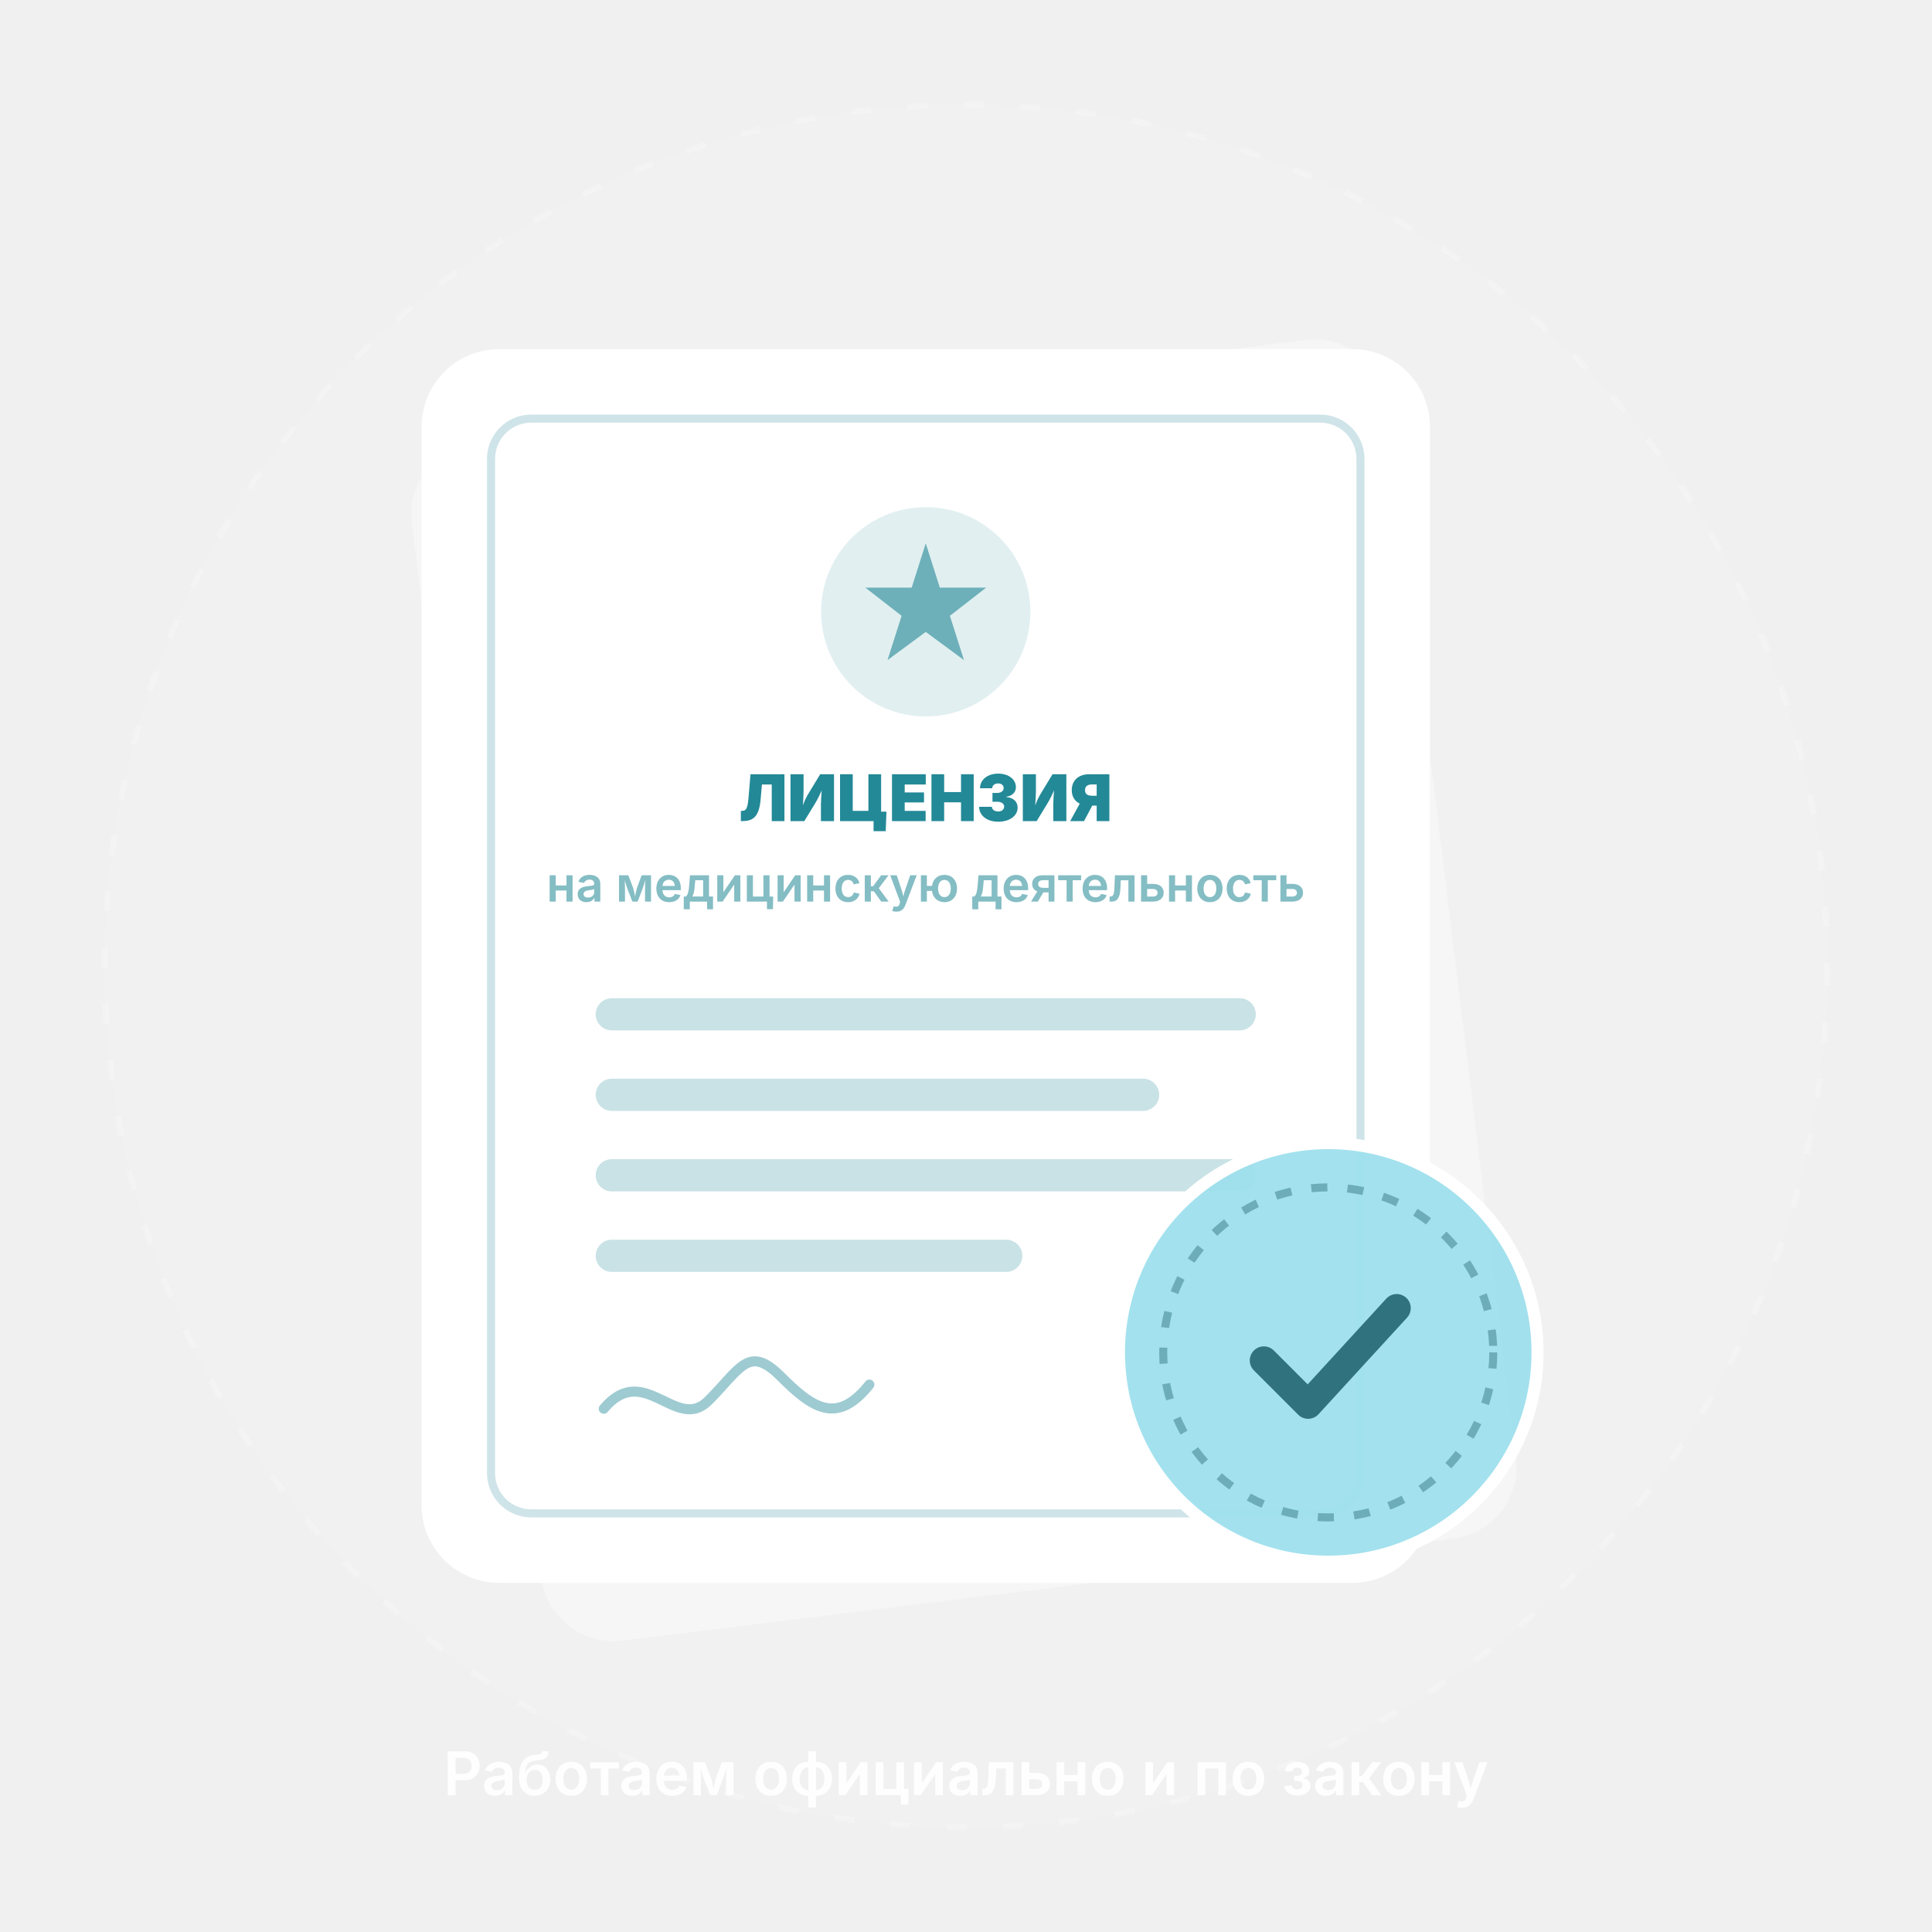
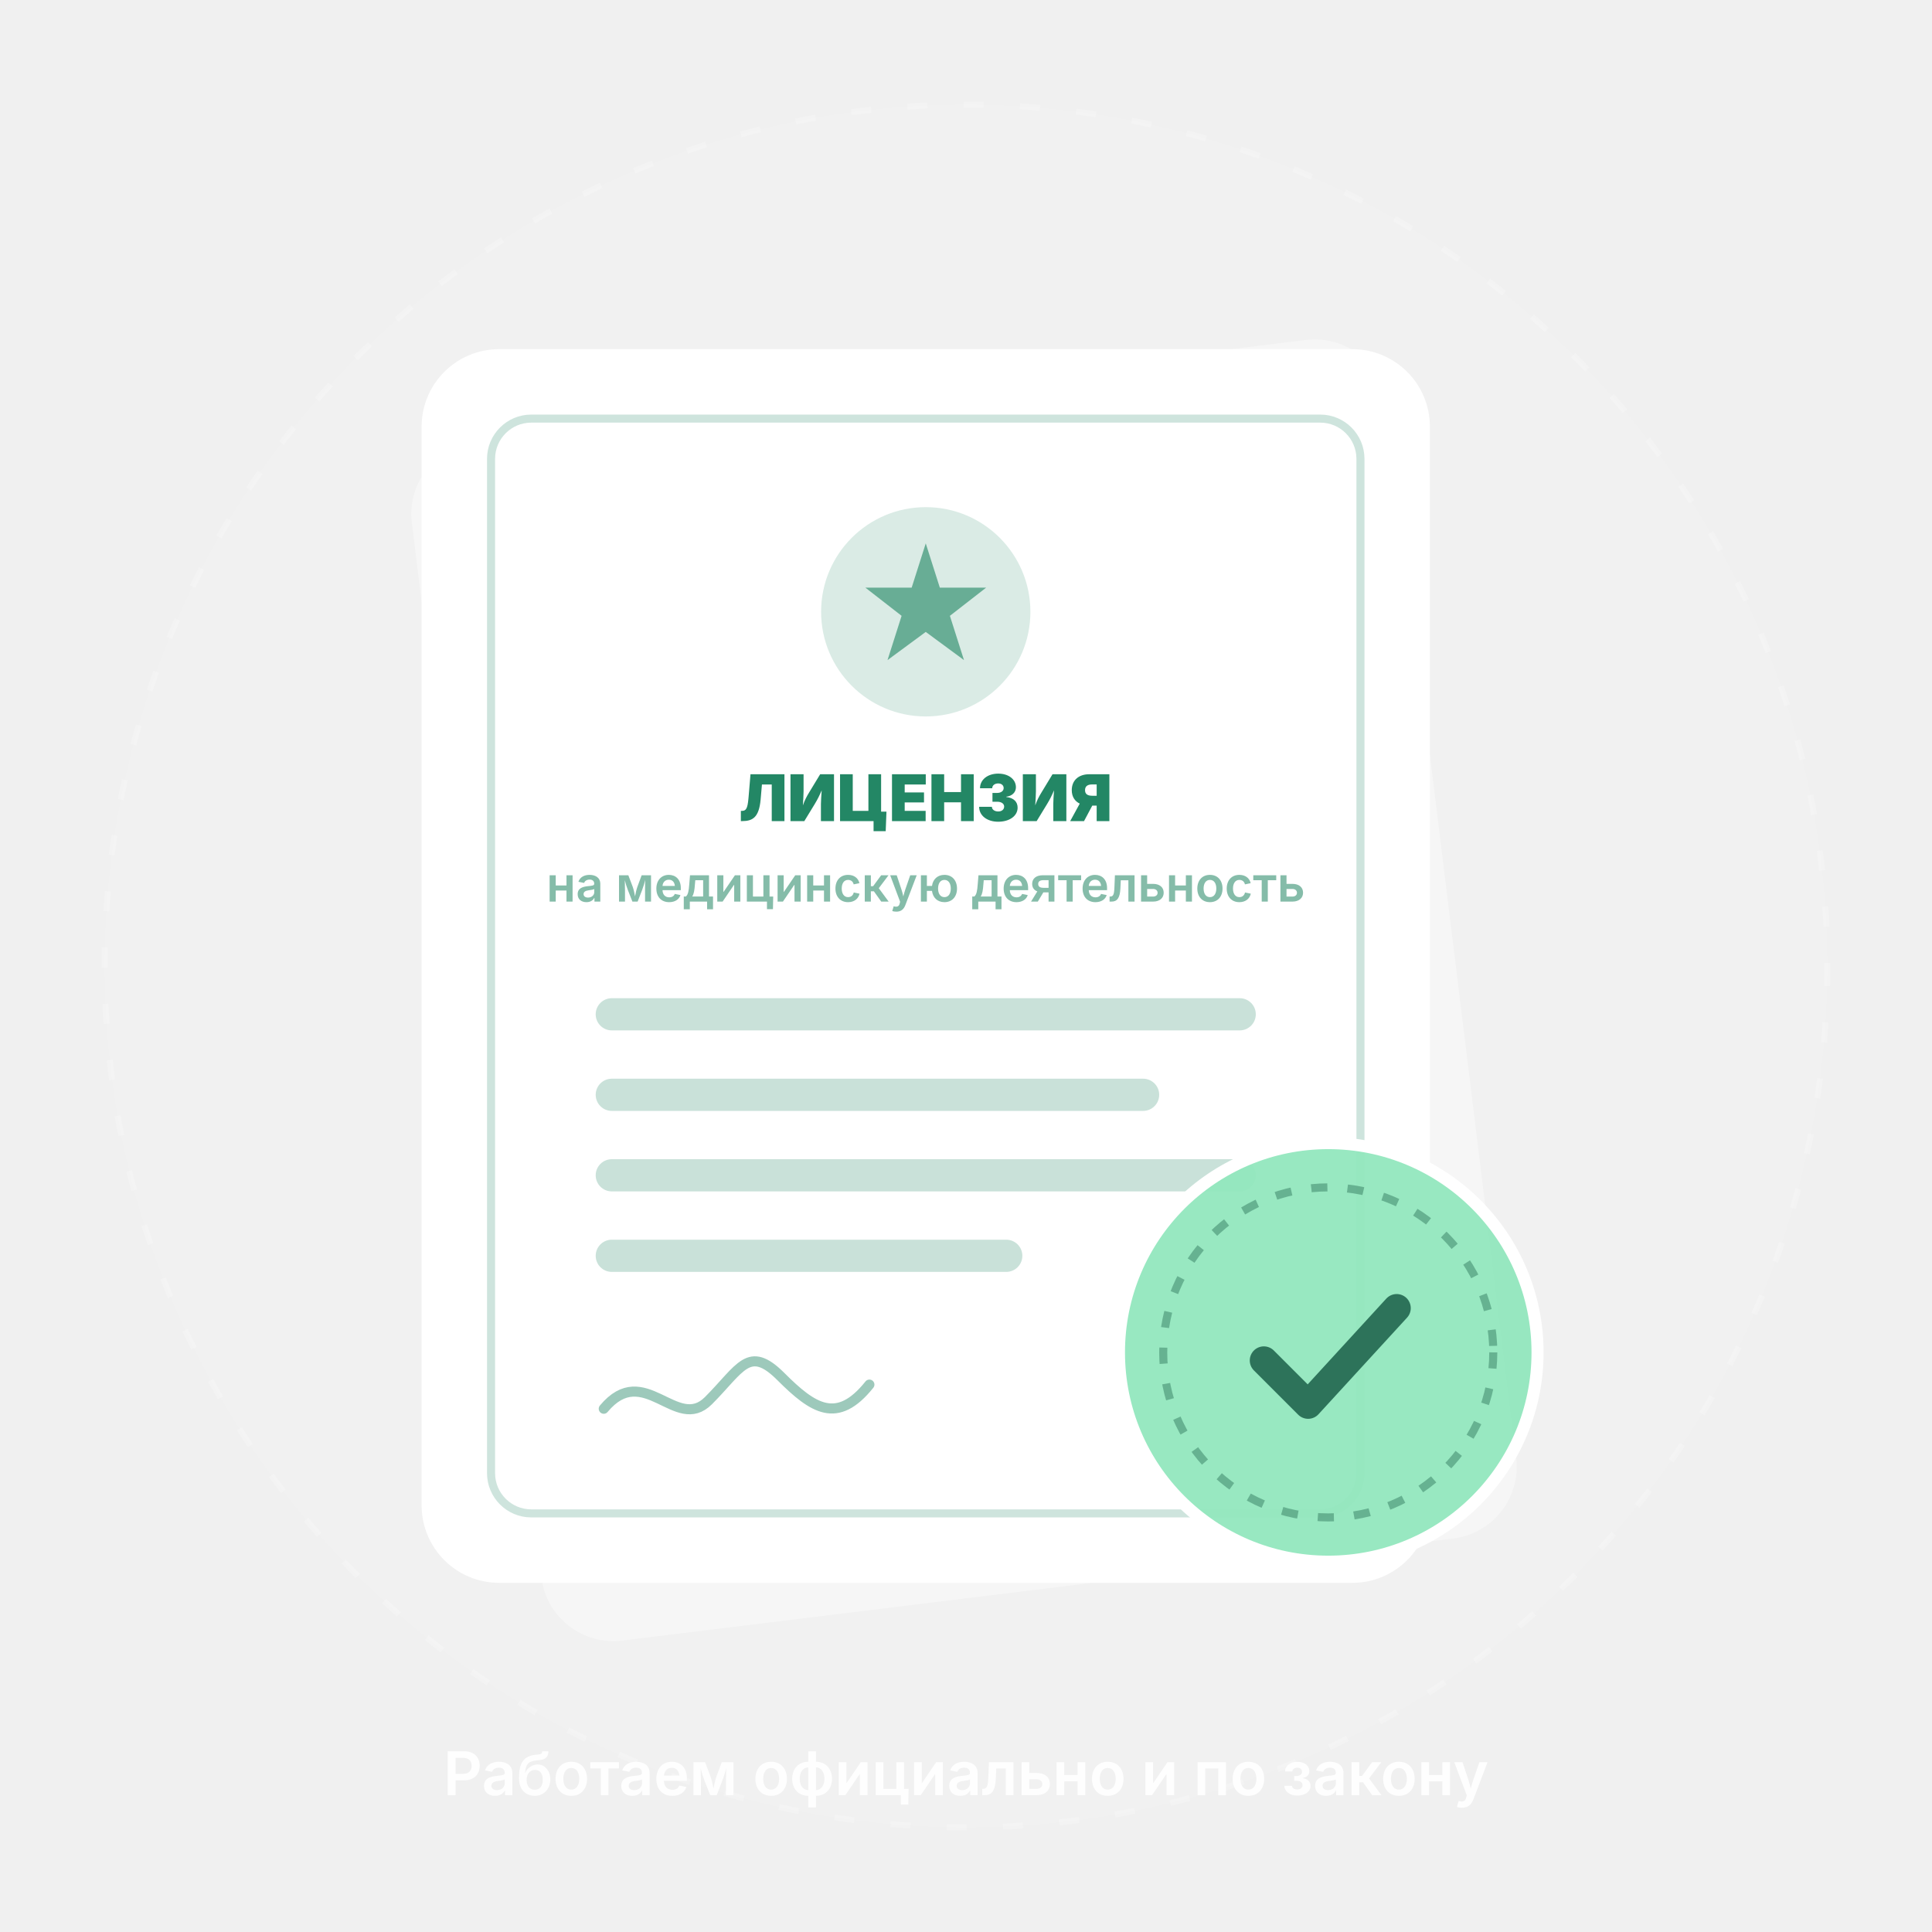
<svg xmlns="http://www.w3.org/2000/svg" viewBox="0 0 480 480" role="img" aria-label="Лицензии: медицинская лицензия клиники с печатью">
  <circle cx="240" cy="240" r="214" fill="#fff" opacity=".07" />
  <circle cx="240" cy="240" r="214" fill="none" stroke="#fff" stroke-opacity=".18" stroke-width="1.5" stroke-dasharray="5 9" />
  <g transform="rotate(-7 240 250)">
    <rect x="118" y="96" width="244" height="300" rx="18" fill="#fff" fill-opacity=".38" />
  </g>
  <g>
    <rect x="106" y="88" width="248" height="304" rx="18" fill="#fff" stroke="#fff" stroke-width="2.5" />
-     <rect x="122" y="104" width="216" height="272" rx="10" fill="none" stroke="#0D7C8C" stroke-opacity=".2" stroke-width="2" />
+     <rect x="122" y="104" width="216" height="272" rx="10" fill="none" stroke="#0C7A55" stroke-opacity=".2" stroke-width="2" />
    <g transform="translate(230,152)">
-       <circle cx="0" cy="0" r="26" fill="#0D7C8C" fill-opacity=".12" />
-       <path d="M0-17 3.5-6H15L6 1l3.5 11L0 5l-9.5 7L-6 1l-9-7h11.5z" fill="#0D7C8C" fill-opacity=".55" />
+       <circle cx="0" cy="0" r="26" fill="#0C7A55" fill-opacity=".15" />
+       <path d="M0-17 3.5-6H15L6 1l3.5 11L0 5l-9.5 7L-6 1l-9-7h11.5z" fill="#0C7A55" fill-opacity=".55" />
    </g>
-     <text x="230" y="204" text-anchor="middle" fill="#0D7C8C" fill-opacity=".9" font-family="system-ui,-apple-system,'Segoe UI',sans-serif" font-size="16" font-weight="900">ЛИЦЕНЗИЯ</text>
-     <text x="230" y="224" text-anchor="middle" fill="#0D7C8C" fill-opacity=".5" font-family="system-ui,-apple-system,'Segoe UI',sans-serif" font-size="12" font-weight="600">на медицинскую деятельность</text>
-     <g fill="#0D7C8C" fill-opacity=".22">
+     <text x="230" y="204" text-anchor="middle" fill="#0C7A55" fill-opacity=".9" font-family="system-ui,-apple-system,'Segoe UI',sans-serif" font-size="16" font-weight="900">ЛИЦЕНЗИЯ</text>
+     <text x="230" y="224" text-anchor="middle" fill="#0C7A55" fill-opacity=".5" font-family="system-ui,-apple-system,'Segoe UI',sans-serif" font-size="12" font-weight="600">на медицинскую деятельность</text>
+     <g fill="#0C7A55" fill-opacity=".22">
      <rect x="148" y="248" width="164" height="8" rx="4" />
      <rect x="148" y="268" width="140" height="8" rx="4" />
      <rect x="148" y="288" width="164" height="8" rx="4" />
      <rect x="148" y="308" width="106" height="8" rx="4" />
    </g>
-     <path d="M150 350c10-12 18 6 26-2s10-14 18-6 14 12 22 2" fill="none" stroke="#0D7C8C" stroke-opacity=".4" stroke-width="2.5" stroke-linecap="round" />
+     <path d="M150 350c10-12 18 6 26-2s10-14 18-6 14 12 22 2" fill="none" stroke="#0C7A55" stroke-opacity=".4" stroke-width="2.5" stroke-linecap="round" />
  </g>
  <g transform="translate(330,336)">
-     <circle cx="0" cy="0" r="52" fill="#9FE0EE" fill-opacity=".95" stroke="#fff" stroke-width="3" />
-     <circle cx="0" cy="0" r="41" fill="none" stroke="#0B4E5A" stroke-opacity=".35" stroke-width="2" stroke-dasharray="4 5" />
-     <path d="M-16 2 -5 13 17-11" fill="none" stroke="#0B4E5A" stroke-opacity=".75" stroke-width="7" stroke-linecap="round" stroke-linejoin="round" />
+     <circle cx="0" cy="0" r="52" fill="#93E7BE" fill-opacity=".95" stroke="#fff" stroke-width="3" />
+     <circle cx="0" cy="0" r="41" fill="none" stroke="#0A4D38" stroke-opacity=".35" stroke-width="2" stroke-dasharray="4 5" />
+     <path d="M-16 2 -5 13 17-11" fill="none" stroke="#0A4D38" stroke-opacity=".75" stroke-width="7" stroke-linecap="round" stroke-linejoin="round" />
  </g>
  <text x="240" y="446" text-anchor="middle" fill="#fff" fill-opacity=".92" font-family="system-ui,-apple-system,'Segoe UI',sans-serif" font-size="15" font-weight="600">Работаем официально и по закону</text>
</svg>
